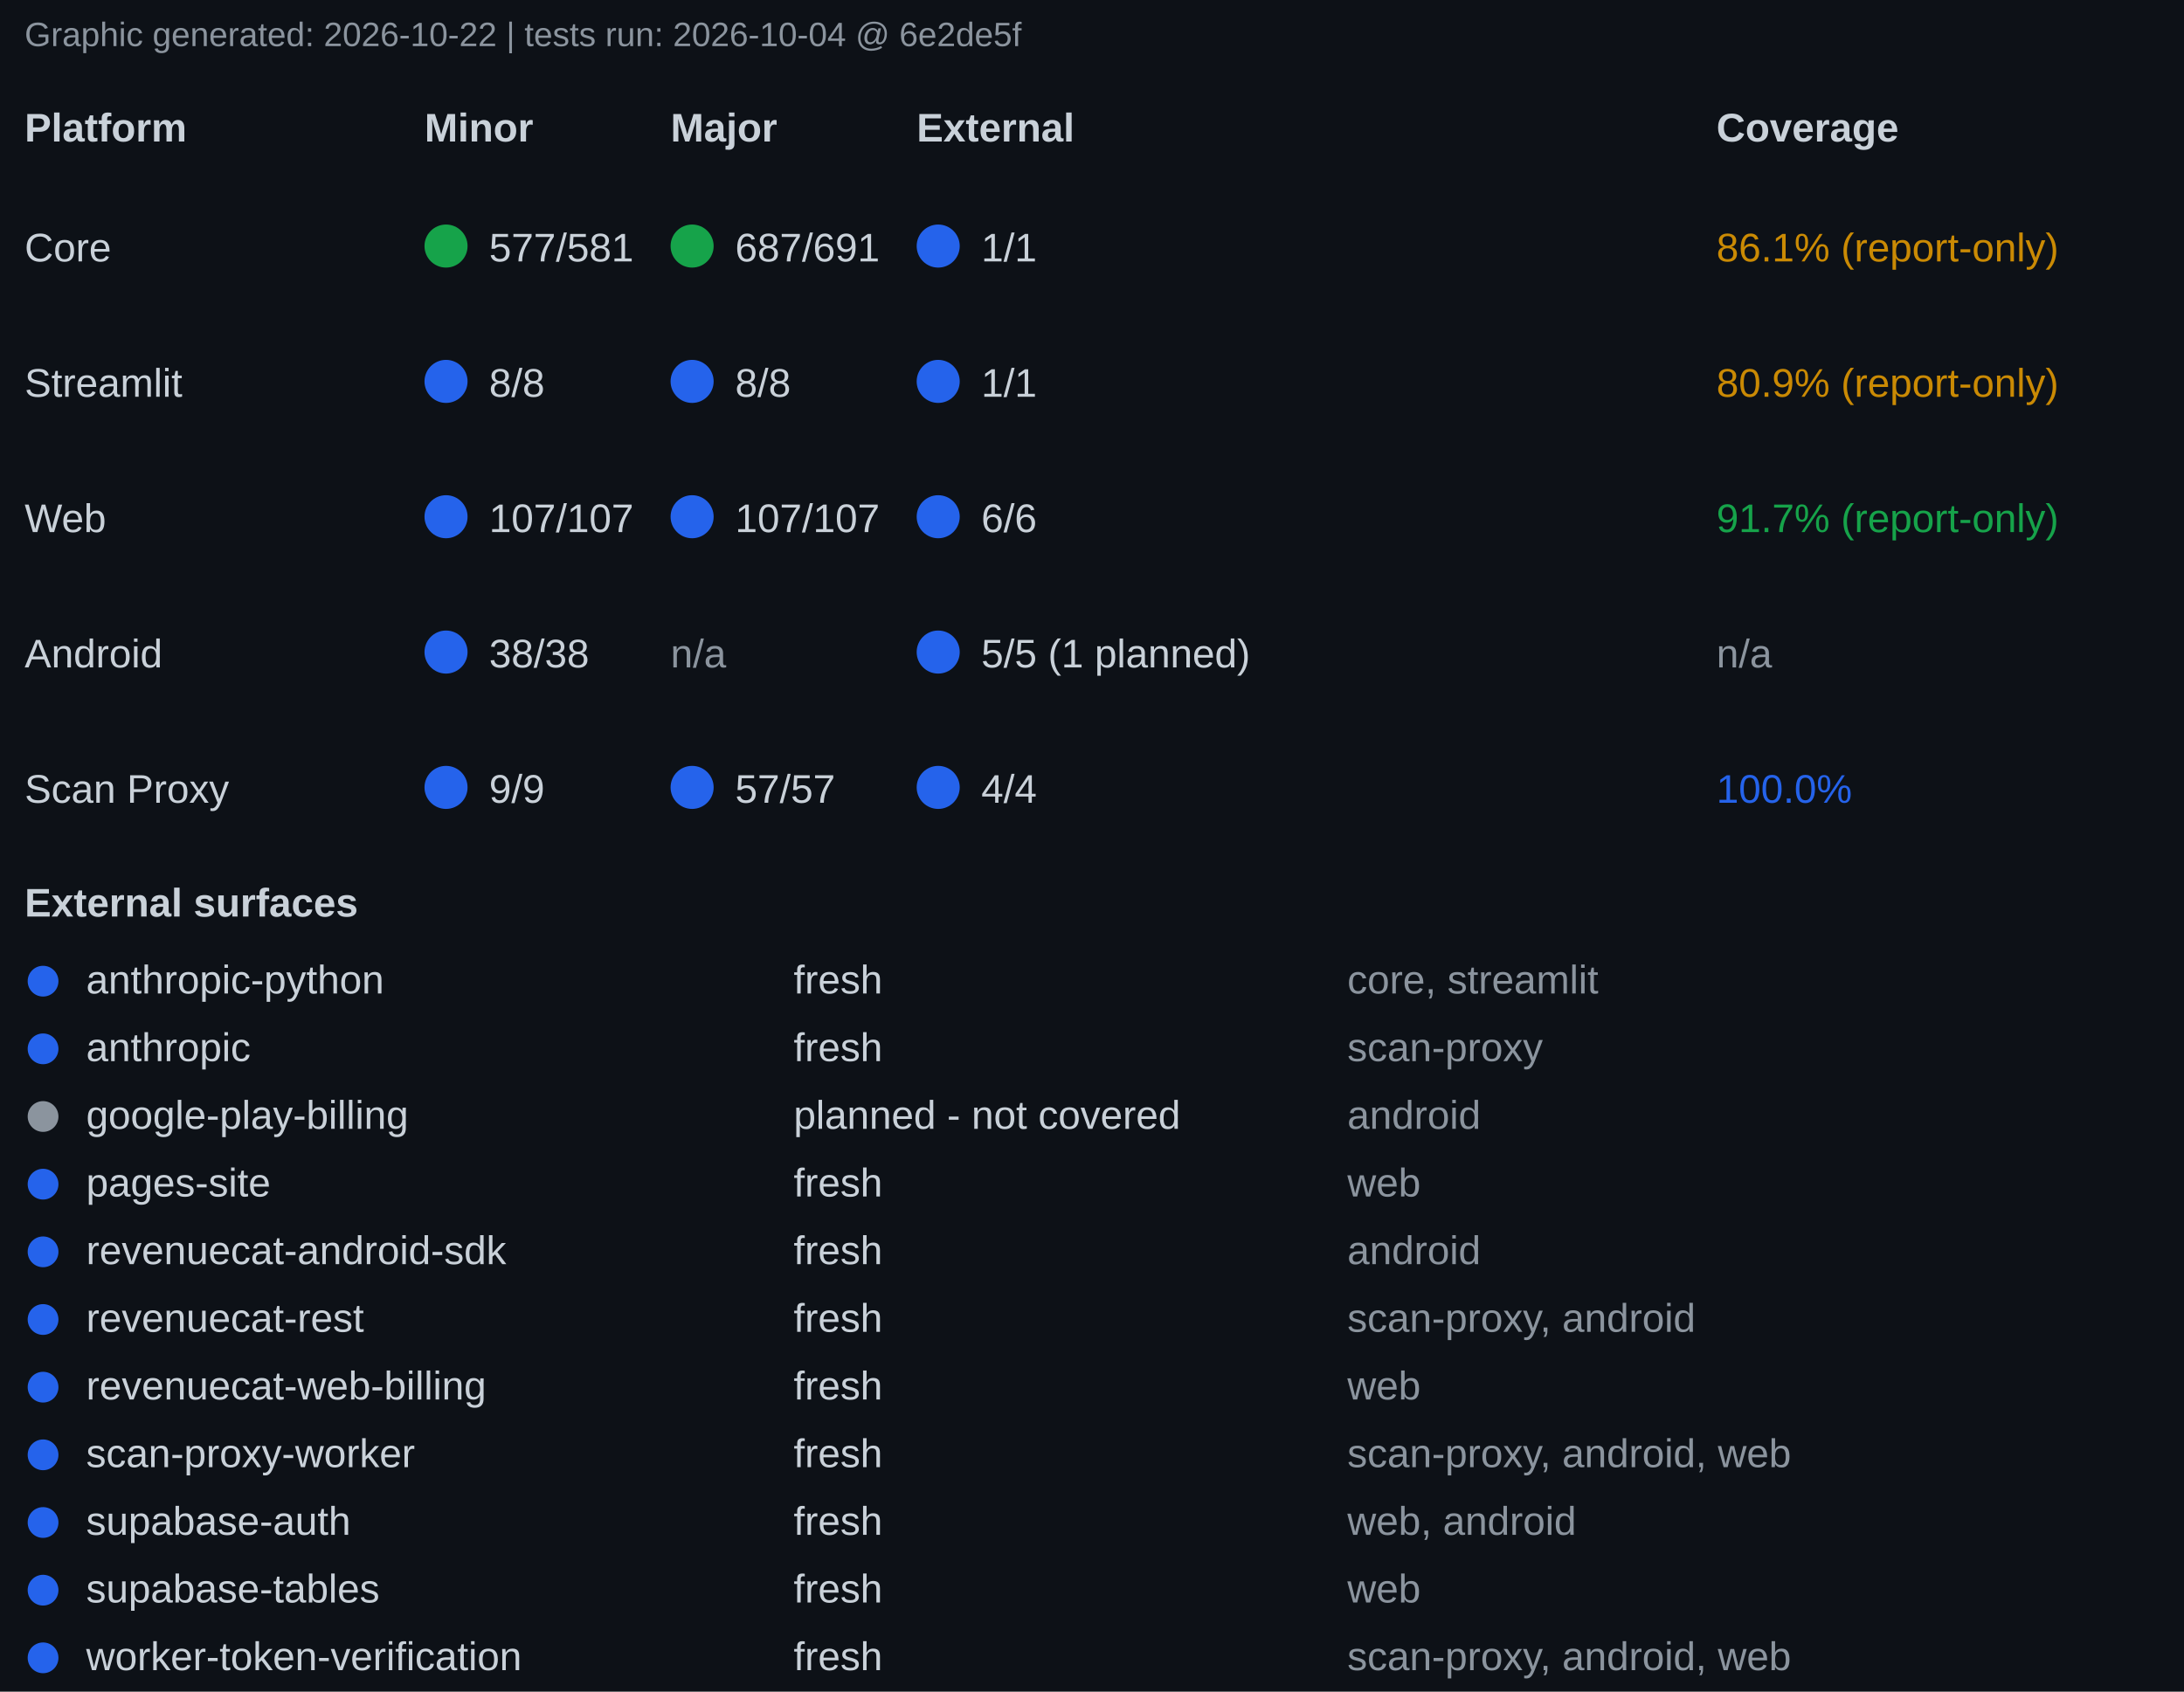
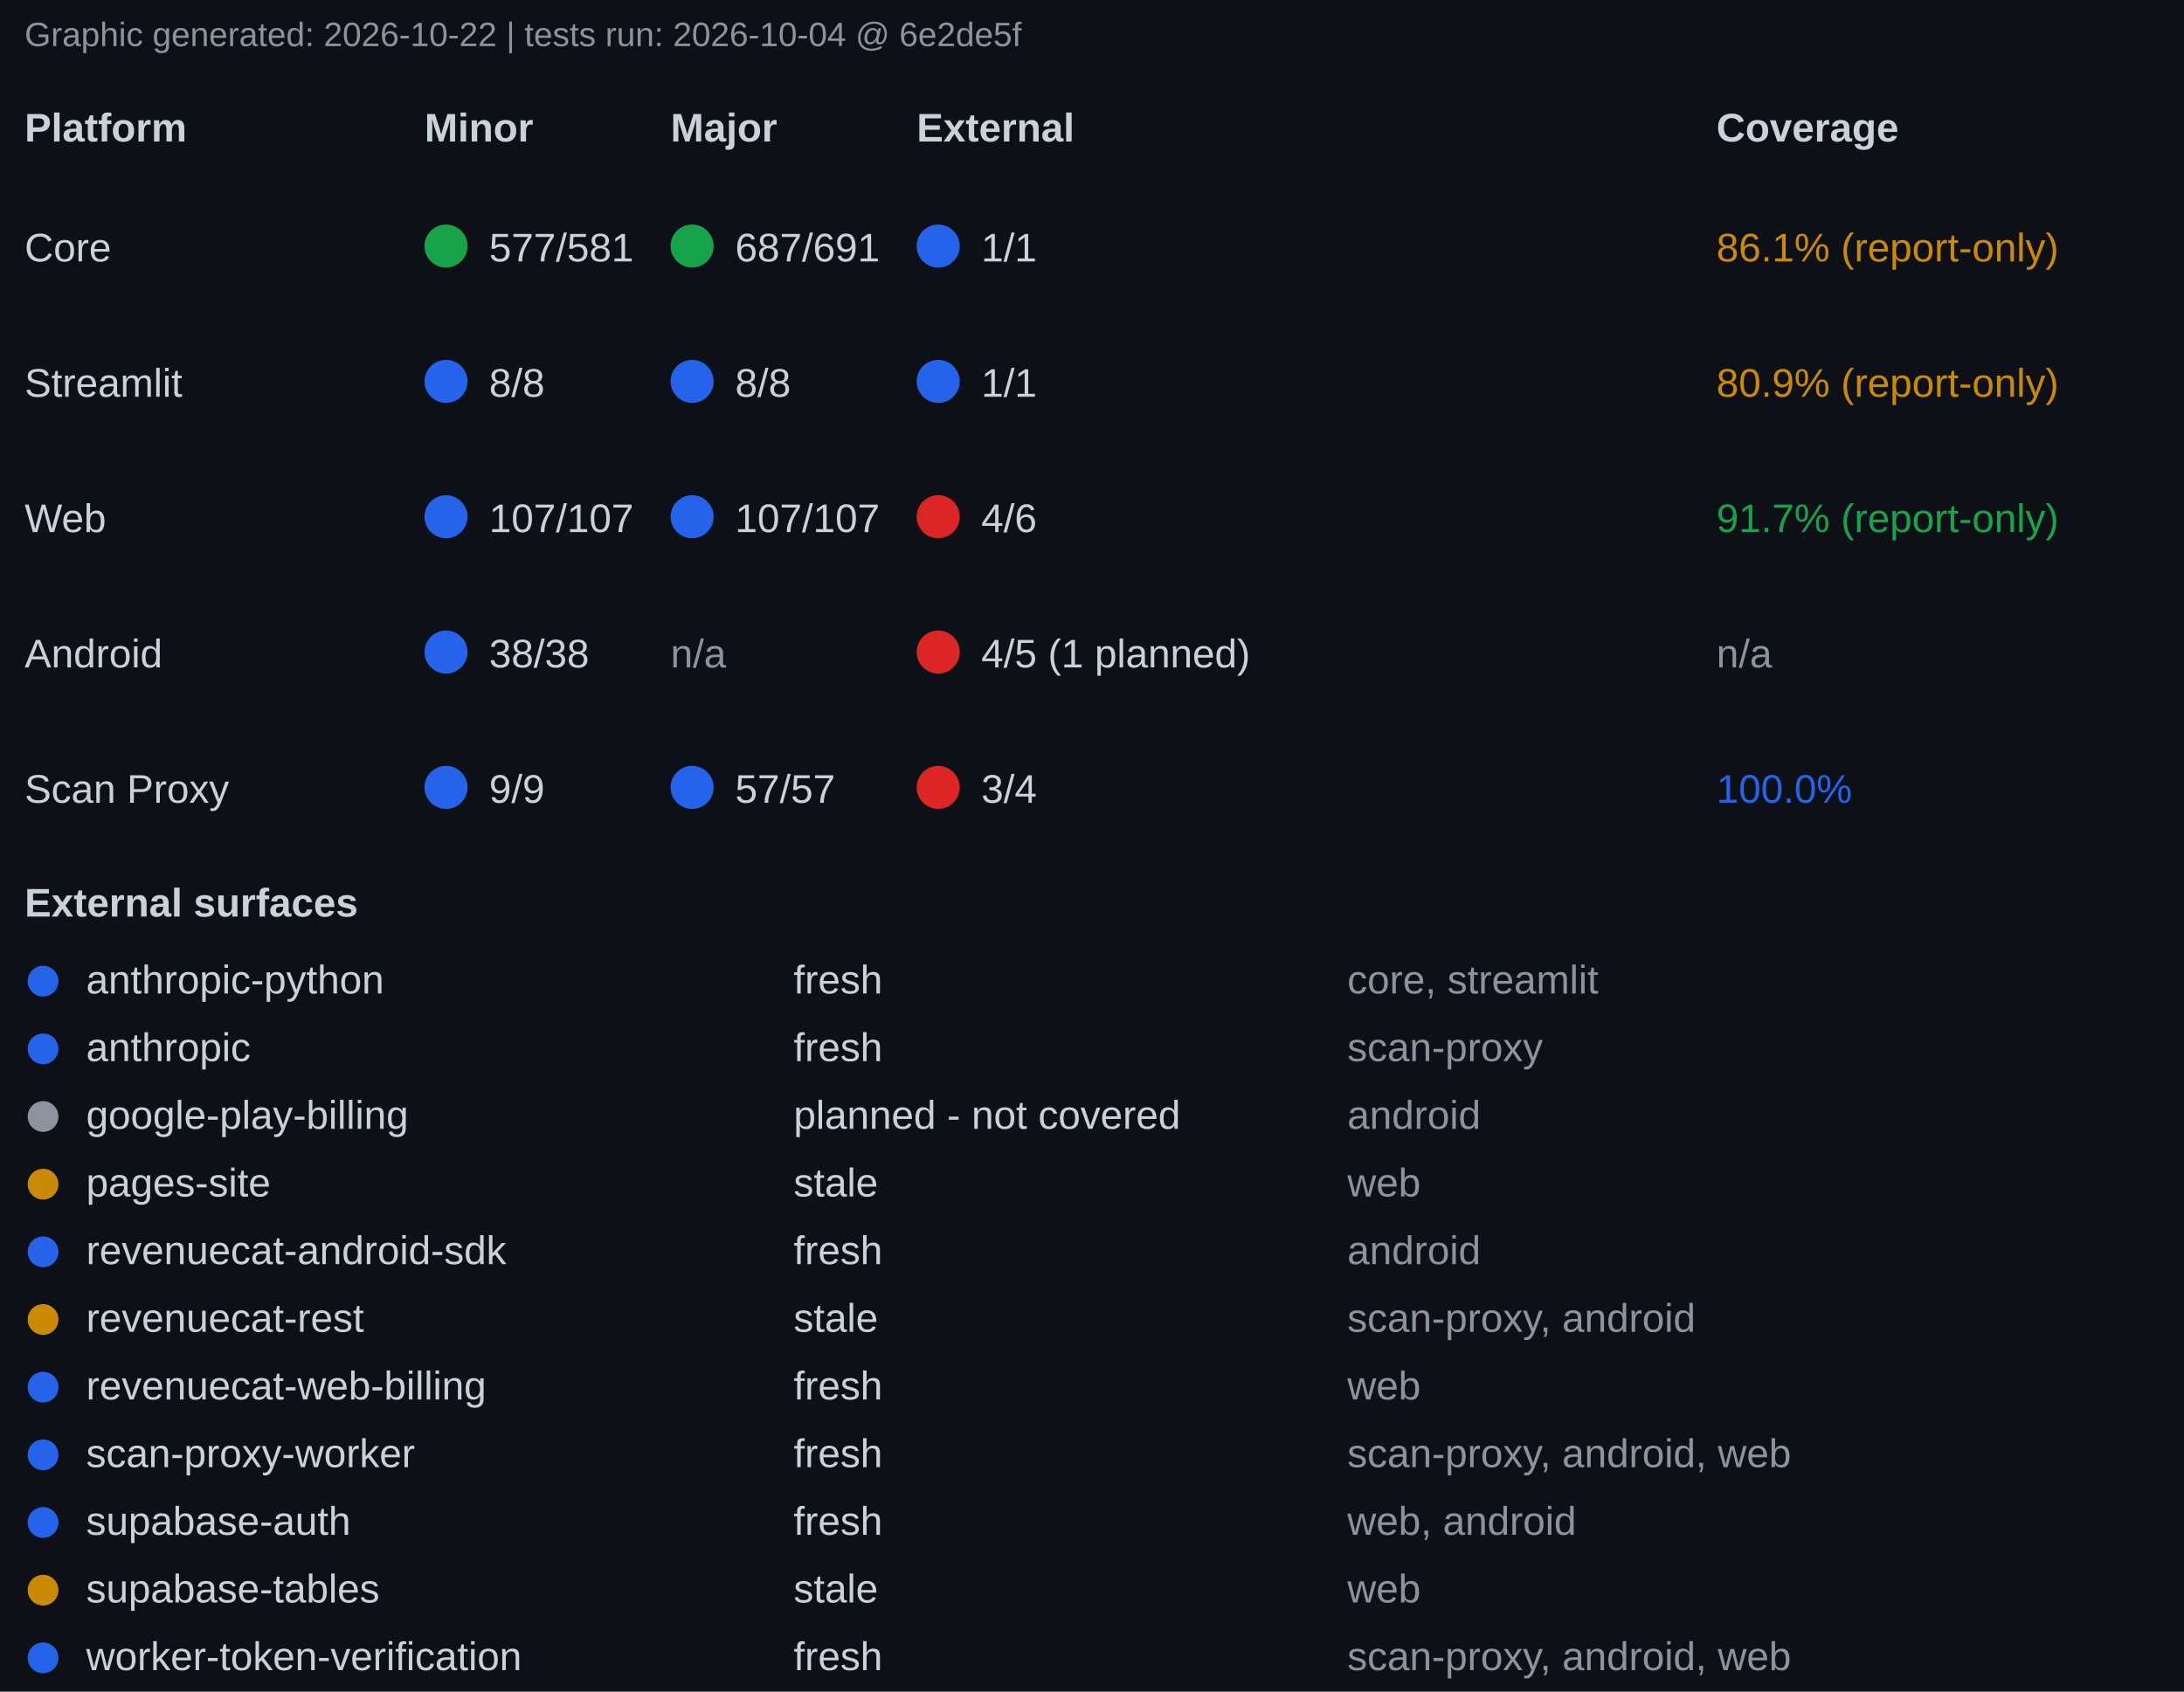
<svg xmlns="http://www.w3.org/2000/svg" width="710" height="550" font-family="Segoe UI, Arial, sans-serif" font-size="13">
  <rect x="0" y="0" width="710" height="550" fill="#0d1117" />
  <text x="8" y="15" fill="#8b949e" font-size="11">Graphic generated: 2026-10-22 | tests run: 2026-10-04 @ 6e2de5f</text>
  <text x="8" y="46" fill="#c9d1d9" font-weight="bold">Platform</text>
  <text x="138" y="46" fill="#c9d1d9" font-weight="bold">Minor</text>
  <text x="218" y="46" fill="#c9d1d9" font-weight="bold">Major</text>
  <text x="298" y="46" fill="#c9d1d9" font-weight="bold">External</text>
  <text x="558" y="46" fill="#c9d1d9" font-weight="bold">Coverage</text>
  <text x="8" y="85" fill="#c9d1d9">Core</text>
  <circle cx="145" cy="80" r="7" fill="#16a34a" />
  <text x="159" y="85" fill="#c9d1d9">577/581</text>
  <circle cx="225" cy="80" r="7" fill="#16a34a" />
  <text x="239" y="85" fill="#c9d1d9">687/691</text>
  <circle cx="305" cy="80" r="7" fill="#2563eb" />
  <text x="319" y="85" fill="#c9d1d9">1/1</text>
  <text x="558" y="85" fill="#ca8a04">86.1% (report-only)</text>
  <text x="8" y="129" fill="#c9d1d9">Streamlit</text>
  <circle cx="145" cy="124" r="7" fill="#2563eb" />
  <text x="159" y="129" fill="#c9d1d9">8/8</text>
  <circle cx="225" cy="124" r="7" fill="#2563eb" />
  <text x="239" y="129" fill="#c9d1d9">8/8</text>
  <circle cx="305" cy="124" r="7" fill="#2563eb" />
  <text x="319" y="129" fill="#c9d1d9">1/1</text>
  <text x="558" y="129" fill="#ca8a04">80.9% (report-only)</text>
  <text x="8" y="173" fill="#c9d1d9">Web</text>
  <circle cx="145" cy="168" r="7" fill="#2563eb" />
  <text x="159" y="173" fill="#c9d1d9">107/107</text>
  <circle cx="225" cy="168" r="7" fill="#2563eb" />
  <text x="239" y="173" fill="#c9d1d9">107/107</text>
-   <circle cx="305" cy="168" r="7" fill="#2563eb" />
-   <text x="319" y="173" fill="#c9d1d9">6/6</text>
+   <circle cx="305" cy="168" r="7" fill="#dc2626" />
+   <text x="319" y="173" fill="#c9d1d9">4/6</text>
  <text x="558" y="173" fill="#16a34a">91.7% (report-only)</text>
  <text x="8" y="217" fill="#c9d1d9">Android</text>
  <circle cx="145" cy="212" r="7" fill="#2563eb" />
  <text x="159" y="217" fill="#c9d1d9">38/38</text>
  <text x="218" y="217" fill="#8b949e">n/a</text>
-   <circle cx="305" cy="212" r="7" fill="#2563eb" />
-   <text x="319" y="217" fill="#c9d1d9">5/5 (1 planned)</text>
+   <circle cx="305" cy="212" r="7" fill="#dc2626" />
+   <text x="319" y="217" fill="#c9d1d9">4/5 (1 planned)</text>
  <text x="558" y="217" fill="#8b949e">n/a</text>
  <text x="8" y="261" fill="#c9d1d9">Scan Proxy</text>
  <circle cx="145" cy="256" r="7" fill="#2563eb" />
  <text x="159" y="261" fill="#c9d1d9">9/9</text>
  <circle cx="225" cy="256" r="7" fill="#2563eb" />
  <text x="239" y="261" fill="#c9d1d9">57/57</text>
-   <circle cx="305" cy="256" r="7" fill="#2563eb" />
-   <text x="319" y="261" fill="#c9d1d9">4/4</text>
+   <circle cx="305" cy="256" r="7" fill="#dc2626" />
+   <text x="319" y="261" fill="#c9d1d9">3/4</text>
  <text x="558" y="261" fill="#2563eb">100.0%</text>
  <text x="8" y="298" fill="#c9d1d9" font-weight="bold">External surfaces</text>
  <circle cx="14" cy="319" r="5" fill="#2563eb" />
  <text x="28" y="323" fill="#c9d1d9">anthropic-python</text>
  <text x="258" y="323" fill="#c9d1d9">fresh</text>
  <text x="438" y="323" fill="#8b949e">core, streamlit</text>
  <circle cx="14" cy="341" r="5" fill="#2563eb" />
  <text x="28" y="345" fill="#c9d1d9">anthropic</text>
  <text x="258" y="345" fill="#c9d1d9">fresh</text>
  <text x="438" y="345" fill="#8b949e">scan-proxy</text>
  <circle cx="14" cy="363" r="5" fill="#8b949e" />
  <text x="28" y="367" fill="#c9d1d9">google-play-billing</text>
  <text x="258" y="367" fill="#c9d1d9">planned - not covered</text>
  <text x="438" y="367" fill="#8b949e">android</text>
-   <circle cx="14" cy="385" r="5" fill="#2563eb" />
+   <circle cx="14" cy="385" r="5" fill="#ca8a04" />
  <text x="28" y="389" fill="#c9d1d9">pages-site</text>
-   <text x="258" y="389" fill="#c9d1d9">fresh</text>
+   <text x="258" y="389" fill="#c9d1d9">stale</text>
  <text x="438" y="389" fill="#8b949e">web</text>
  <circle cx="14" cy="407" r="5" fill="#2563eb" />
  <text x="28" y="411" fill="#c9d1d9">revenuecat-android-sdk</text>
  <text x="258" y="411" fill="#c9d1d9">fresh</text>
  <text x="438" y="411" fill="#8b949e">android</text>
-   <circle cx="14" cy="429" r="5" fill="#2563eb" />
+   <circle cx="14" cy="429" r="5" fill="#ca8a04" />
  <text x="28" y="433" fill="#c9d1d9">revenuecat-rest</text>
-   <text x="258" y="433" fill="#c9d1d9">fresh</text>
+   <text x="258" y="433" fill="#c9d1d9">stale</text>
  <text x="438" y="433" fill="#8b949e">scan-proxy, android</text>
  <circle cx="14" cy="451" r="5" fill="#2563eb" />
  <text x="28" y="455" fill="#c9d1d9">revenuecat-web-billing</text>
  <text x="258" y="455" fill="#c9d1d9">fresh</text>
  <text x="438" y="455" fill="#8b949e">web</text>
  <circle cx="14" cy="473" r="5" fill="#2563eb" />
  <text x="28" y="477" fill="#c9d1d9">scan-proxy-worker</text>
  <text x="258" y="477" fill="#c9d1d9">fresh</text>
  <text x="438" y="477" fill="#8b949e">scan-proxy, android, web</text>
  <circle cx="14" cy="495" r="5" fill="#2563eb" />
  <text x="28" y="499" fill="#c9d1d9">supabase-auth</text>
  <text x="258" y="499" fill="#c9d1d9">fresh</text>
  <text x="438" y="499" fill="#8b949e">web, android</text>
-   <circle cx="14" cy="517" r="5" fill="#2563eb" />
+   <circle cx="14" cy="517" r="5" fill="#ca8a04" />
  <text x="28" y="521" fill="#c9d1d9">supabase-tables</text>
-   <text x="258" y="521" fill="#c9d1d9">fresh</text>
+   <text x="258" y="521" fill="#c9d1d9">stale</text>
  <text x="438" y="521" fill="#8b949e">web</text>
  <circle cx="14" cy="539" r="5" fill="#2563eb" />
  <text x="28" y="543" fill="#c9d1d9">worker-token-verification</text>
  <text x="258" y="543" fill="#c9d1d9">fresh</text>
  <text x="438" y="543" fill="#8b949e">scan-proxy, android, web</text>
</svg>
